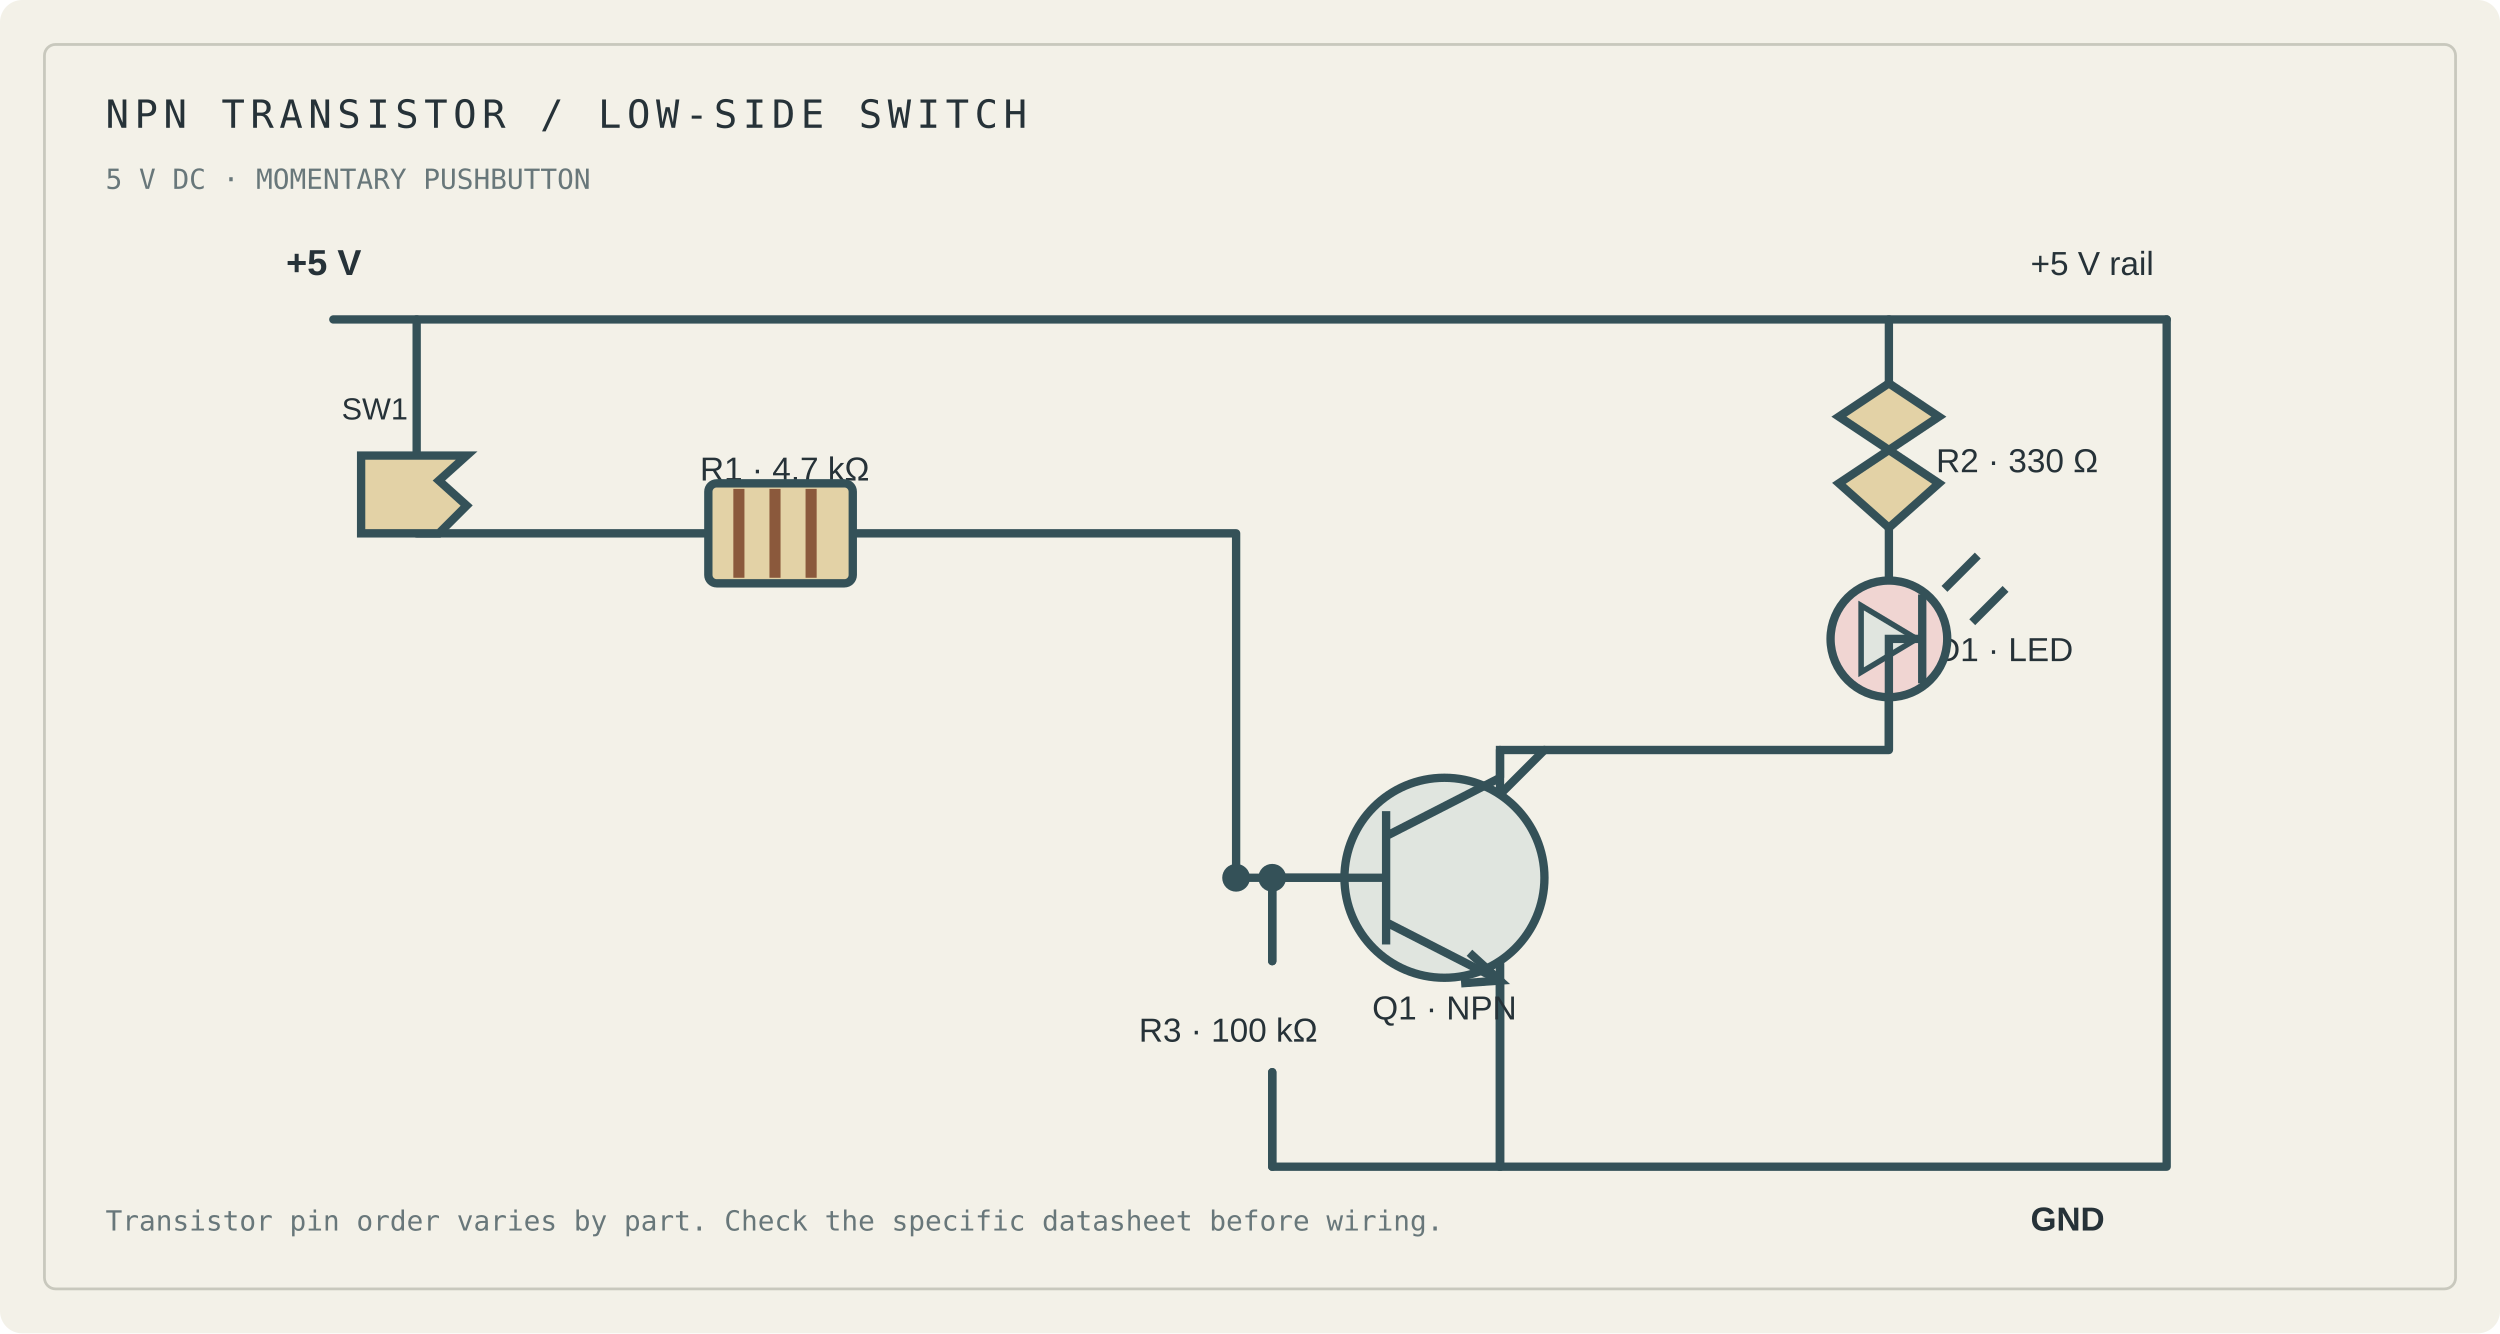
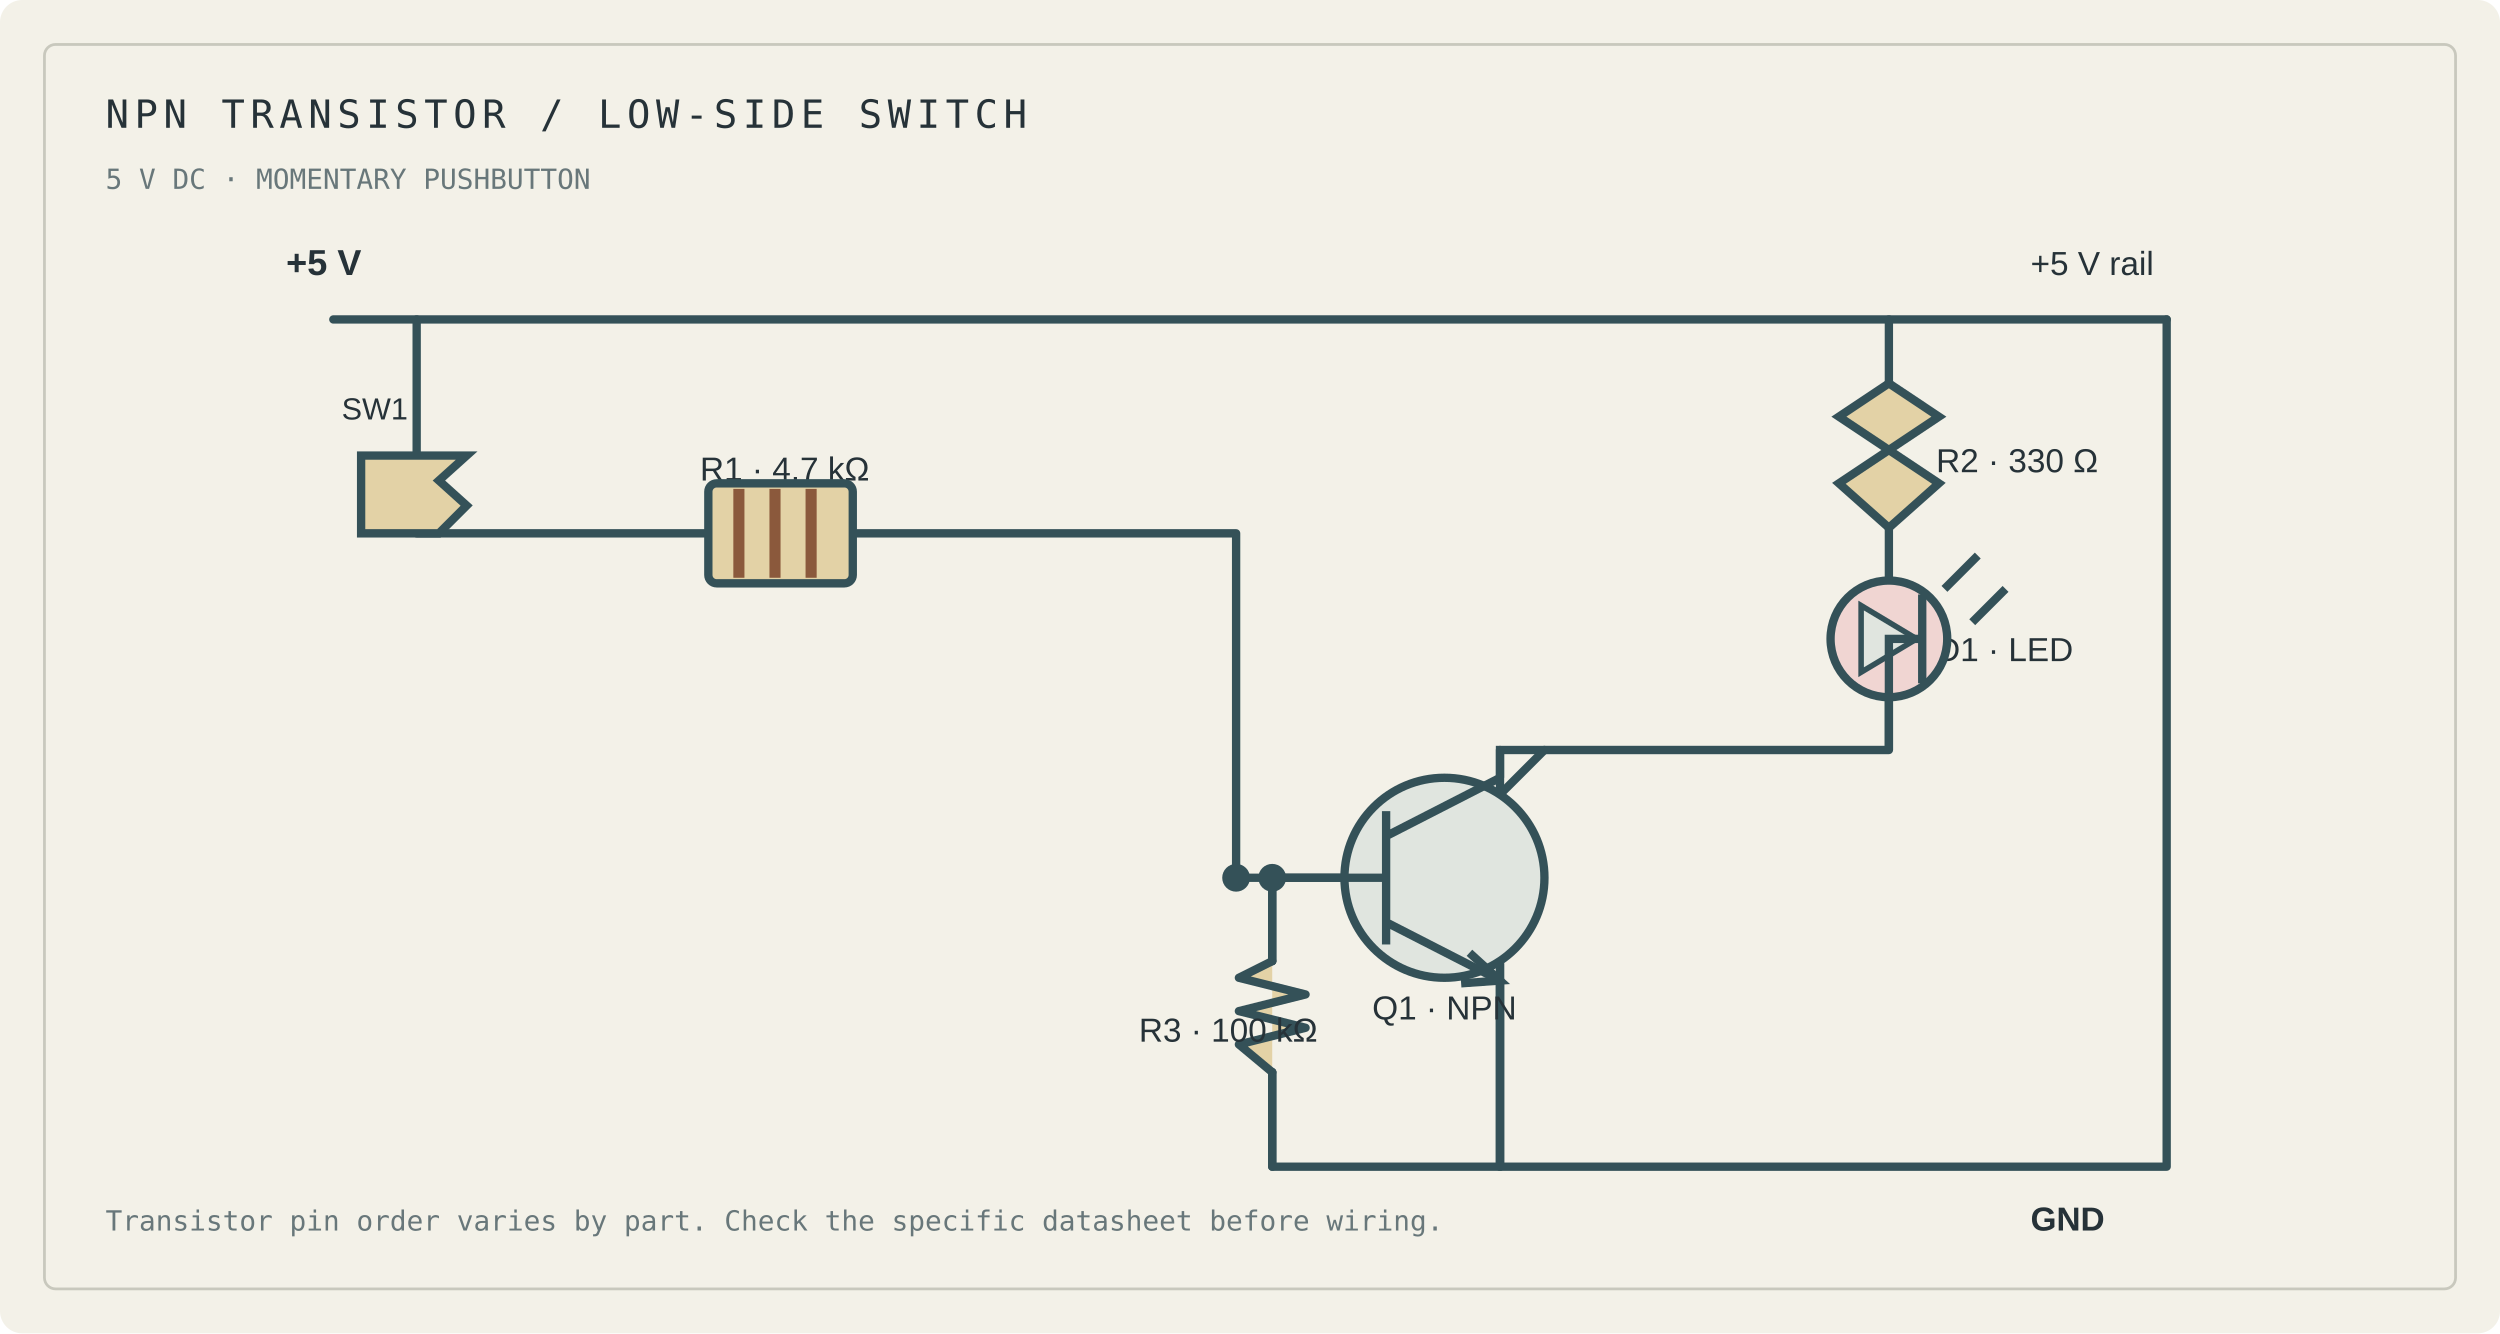
<svg xmlns="http://www.w3.org/2000/svg" viewBox="0 0 900 480">
  <rect width="900" height="480" rx="8" fill="#f3f1e8" />
  <rect x="16" y="16" width="868" height="448" rx="4" fill="none" stroke="#c8c8bd" />
  <text x="38" y="46" fill="#263238" font-family="monospace" font-size="14" letter-spacing="2">NPN TRANSISTOR / LOW-SIDE SWITCH</text>
  <text x="38" y="68" fill="#68777a" font-family="monospace" font-size="10">5 V DC · MOMENTARY PUSHBUTTON</text>
  <g stroke="#345158" stroke-width="3" fill="none" stroke-linecap="round" stroke-linejoin="round">
    <path d="M120 115H780" />
    <path d="M680 115V150M680 190V208M680 250V270H556" />
    <path d="M556 270L540 286M540 347V420H780V115" />
    <path d="M150 115V164M150 192H215M215 192H255M307 192H445V316H484" />
    <path d="M484 316H458V346M458 386V420H540" />
    <path d="M458 316V346M458 386V420" />
+     <path d="M458 346L446 352L470 358L446 364L470 370L446 376L458 386" stroke="#345158" stroke-width="3" fill="#e3d2a6" />
    <path d="M484 316H495" />
    <path d="M540 286V270M540 347V420" />
  </g>
  <g fill="#263238" font-family="Arial,sans-serif">
    <text x="103" y="99" font-size="13" font-weight="bold">+5 V</text>
    <text x="731" y="99" font-size="12">+5 V rail</text>
    <text x="731" y="443" font-size="12" font-weight="bold">GND</text>
    <text x="123" y="151" font-size="11">SW1</text>
    <text x="252" y="173" font-size="12">R1 · 4.7 kΩ</text>
    <text x="697" y="170" font-size="12">R2 · 330 Ω</text>
    <text x="697" y="238" font-size="12">D1 · LED</text>
    <text x="410" y="375" font-size="12">R3 · 100 kΩ</text>
  </g>
  <g stroke="#345158" stroke-width="3" fill="#e3d2a6">
    <path d="M130 164H168L158 173L168 182L158 192H130Z" />
    <rect x="255" y="174" width="52" height="36" rx="3" />
    <path d="M266 176V208M279 176V208M292 176V208" stroke="#8b593c" stroke-width="4" />
    <path d="M662 150L680 138L698 150L680 162L662 174L680 190L698 174L680 162L662 150Z" />
  </g>
  <circle cx="680" cy="230" r="21" fill="#f0d5d2" stroke="#345158" stroke-width="3" />
  <path d="M670 218L690 230L670 242Z" fill="#e0e5df" stroke="#345158" stroke-width="2" />
  <path d="M692 214V246M692 230H680V270M700 212L712 200M710 224L722 212" stroke="#345158" stroke-width="3" fill="none" />
  <circle cx="520" cy="316" r="36" fill="#e0e5df" stroke="#345158" stroke-width="3" />
  <path d="M484 316H499M499 292V340M499 301L540 280M499 332L540 353" stroke="#345158" stroke-width="3" fill="none" />
  <path d="M529 343L540 353L526 354" stroke="#345158" stroke-width="3" fill="none" />
  <path d="M540 280V270H556M540 353V420" stroke="#345158" stroke-width="3" fill="none" />
  <text x="520" y="367" fill="#263238" font-family="Arial,sans-serif" font-size="12" text-anchor="middle">Q1 · NPN</text>
  <g fill="#345158">
    <circle cx="445" cy="316" r="5" />
    <circle cx="458" cy="316" r="5" />
  </g>
  <text x="38" y="443" fill="#68777a" font-family="monospace" font-size="10">Transistor pin order varies by part. Check the specific datasheet before wiring.</text>
</svg>
